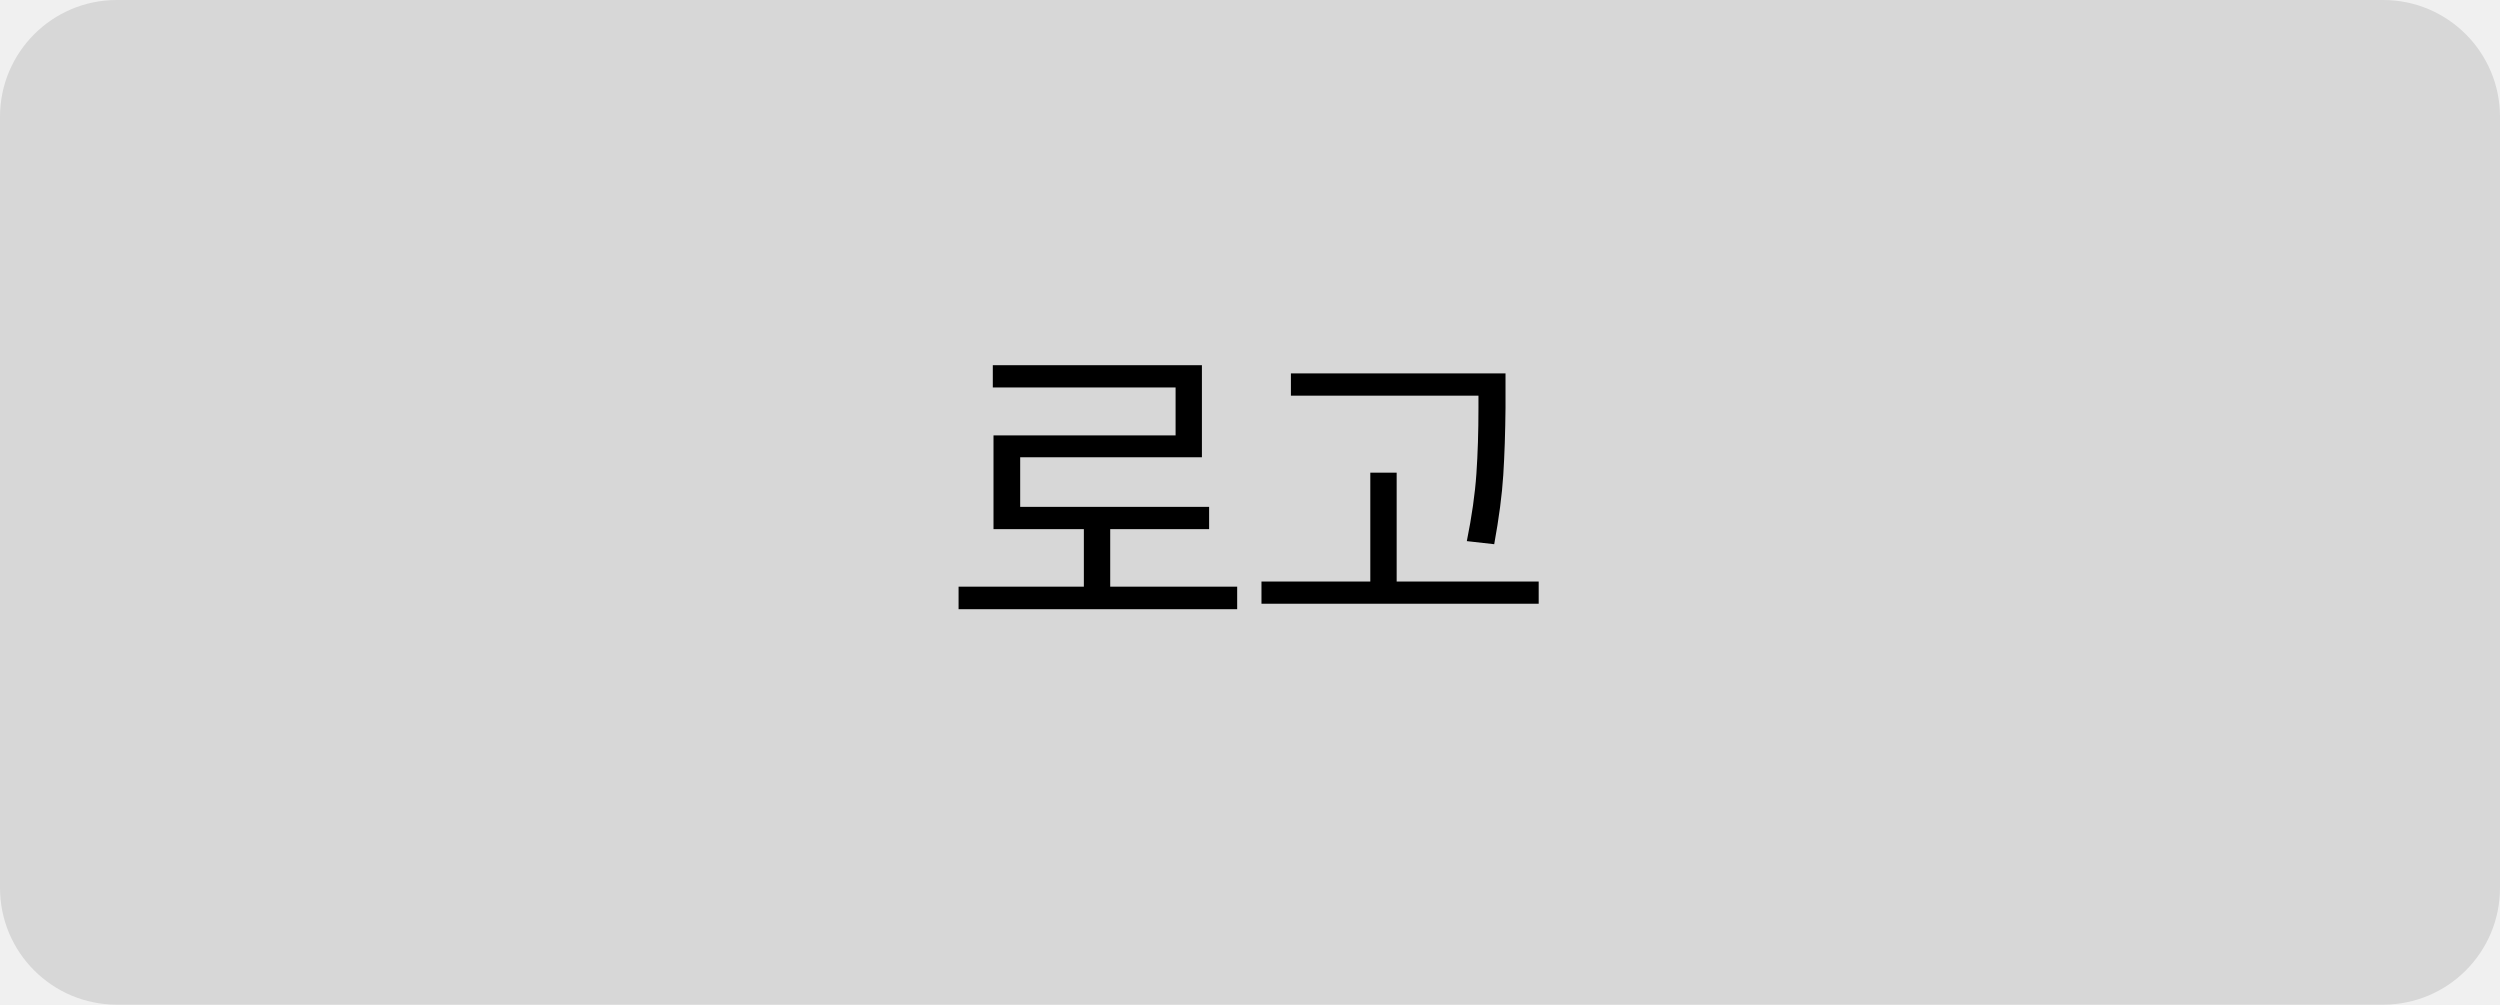
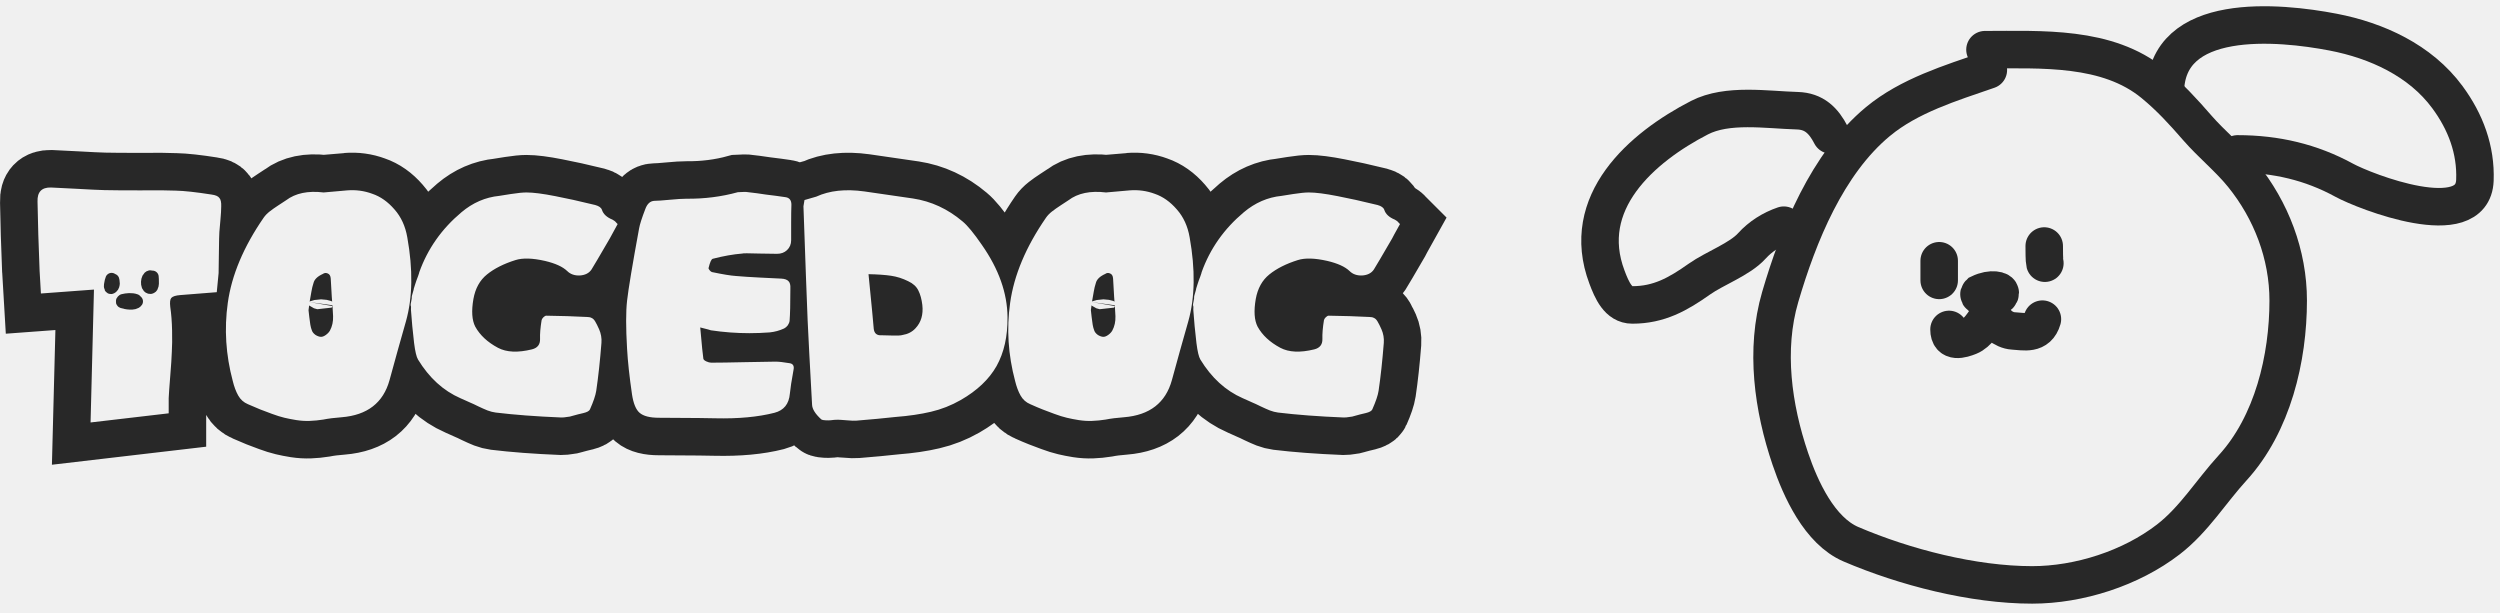
- <svg xmlns="http://www.w3.org/2000/svg" width="107" height="43" viewBox="0 0 107 43" fill="none">
-   <rect width="107" height="43" rx="5" fill="#D7D7D7" />
-   <path d="M52.951 26.075H41.027V25.108H52.951V26.075ZM47.517 25.533H46.389V22.311H47.517V25.533ZM51.442 19.571H43.664V22.208H42.522V18.634H50.315V16.583H42.492V15.631H51.442V19.571ZM51.75 22.648H42.522V21.695H51.75V22.648ZM63.718 16.935H55.251V15.982H63.718V16.935ZM65.856 25.841H53.991V24.889H65.856V25.841ZM59.777 25.387H58.649V20.23H59.777V25.387ZM64.436 17.447C64.426 18.521 64.394 19.483 64.34 20.333C64.287 21.183 64.157 22.169 63.952 23.292L62.78 23.16C62.995 22.096 63.132 21.134 63.19 20.274C63.249 19.415 63.278 18.477 63.278 17.462V17.286V15.982H64.436V17.286V17.447Z" fill="black" />
+ <svg xmlns="http://www.w3.org/2000/svg" width="200" height="49" viewBox="0 0 200 49" fill="none">
+   <path d="M159.068 5.601C156.044 6.649 152.741 7.646 150.233 9.726C146.174 13.092 143.866 18.812 142.417 23.758C141.183 27.971 141.837 32.617 143.226 36.705C144.045 39.119 145.561 42.464 148.077 43.54C152.368 45.376 157.839 46.792 162.572 46.792C166.322 46.792 170.472 45.466 173.473 43.149C175.527 41.563 176.88 39.318 178.609 37.428C181.823 33.915 183.056 28.642 183.056 24.044C183.056 20.356 181.685 16.822 179.418 14.017C178.323 12.662 176.925 11.54 175.779 10.223C174.655 8.931 173.609 7.782 172.275 6.685C168.587 3.651 163.299 3.975 158.798 3.975" stroke="#282828" stroke-width="3" stroke-linecap="round" />
+   <path d="M155.135 20.86V22.432" stroke="#282828" stroke-width="3" stroke-linecap="round" />
+   <path d="M159.998 23.429C160.083 23.25 159.338 22.997 158.361 23.468C157.987 23.837 160.024 24.033 160.02 23.436" stroke="#282828" stroke-width="3" stroke-linecap="round" />
+   <path d="M163.538 19.681C163.538 19.998 163.538 20.86 163.59 21.056" stroke="#282828" stroke-width="3" stroke-linecap="round" />
+   <path d="M146.483 10.8C145.887 9.641 145.128 8.896 143.785 8.857C141.335 8.787 138.191 8.266 135.962 9.412C131.33 11.795 126.298 16.196 128.559 22.175C128.95 23.212 129.454 24.395 130.582 24.395C132.716 24.395 134.233 23.542 135.947 22.33C137.177 21.46 139.18 20.746 140.144 19.678C140.842 18.905 141.746 18.343 142.706 18.014" stroke="#282828" stroke-width="3" stroke-linecap="round" />
+   <path d="M173.225 7.441C173.225 0.852 182.344 1.741 186.649 2.57C190.125 3.24 193.62 4.823 195.792 7.772C197.25 9.752 198.085 11.973 197.993 14.417C197.832 18.703 189.183 15.317 187.535 14.417C184.885 12.969 182.071 12.312 179.004 12.312" stroke="#282828" stroke-width="3" stroke-linecap="round" />
+   <path d="M155.921 26.354C155.921 27.482 156.963 27.144 157.536 26.916C158.233 26.639 158.707 25.794 159.117 25.205C159.235 25.036 159.76 25.86 159.936 26.002C160.25 26.256 160.662 26.45 161.039 26.472C161.925 26.523 163.019 26.823 163.393 25.532" stroke="#282828" stroke-width="3" stroke-linecap="round" />
+   <mask id="path-8-outside-1_1138_18" maskUnits="userSpaceOnUse" x="0" y="12" width="116" height="26" fill="black">
+     <rect fill="white" y="12" width="116" height="26" />
+     <path d="M7.517 23.166L3.273 23.48C3.204 22.352 3.169 21.753 3.169 21.684C3.141 20.988 3.106 20.013 3.064 18.76C3.036 17.493 3.015 16.616 3.002 16.128C2.974 15.362 3.329 14.986 4.068 15C4.5 15.014 5.196 15.049 6.158 15.105C7.12 15.161 7.851 15.195 8.353 15.209C8.938 15.223 9.886 15.23 11.196 15.23C12.52 15.216 13.474 15.223 14.059 15.251C14.728 15.265 15.683 15.369 16.923 15.564C17.244 15.606 17.453 15.697 17.55 15.836C17.662 15.961 17.711 16.191 17.697 16.525C17.697 16.776 17.676 17.131 17.634 17.59C17.592 18.05 17.564 18.37 17.55 18.551C17.536 18.662 17.523 19.275 17.509 20.389C17.495 21.308 17.488 21.795 17.488 21.851C17.488 21.906 17.439 22.415 17.341 23.375C15.558 23.515 14.589 23.591 14.436 23.605C14.059 23.633 13.816 23.709 13.704 23.835C13.607 23.946 13.579 24.183 13.62 24.545C13.704 25.116 13.753 25.749 13.767 26.445C13.781 27.128 13.774 27.692 13.746 28.137C13.732 28.583 13.69 29.23 13.62 30.079C13.551 30.929 13.509 31.52 13.495 31.855C13.495 31.896 13.495 32.3 13.495 33.066L7.245 33.797C7.342 30.177 7.433 26.633 7.517 23.166ZM24.682 24.816C24.696 24.942 24.717 25.13 24.745 25.38C24.773 25.617 24.8 25.819 24.828 25.986C24.856 26.153 24.898 26.306 24.954 26.445C24.996 26.571 25.093 26.689 25.247 26.8C25.414 26.898 25.56 26.947 25.685 26.947C25.797 26.947 25.922 26.898 26.062 26.8C26.215 26.689 26.326 26.571 26.396 26.445C26.577 26.111 26.661 25.728 26.647 25.297C26.633 24.935 26.598 24.42 26.543 23.751C26.501 23.069 26.473 22.582 26.459 22.289C26.445 22.067 26.361 21.927 26.208 21.872C26.069 21.816 25.943 21.83 25.832 21.913C25.4 22.108 25.149 22.352 25.079 22.644C25.01 22.853 24.954 23.083 24.912 23.334C24.87 23.57 24.821 23.849 24.766 24.169C24.724 24.475 24.696 24.691 24.682 24.816ZM25.895 15.397C27.079 15.286 27.706 15.23 27.776 15.23C28.473 15.174 29.142 15.265 29.782 15.502C30.438 15.724 31.03 16.142 31.559 16.755C32.089 17.353 32.43 18.098 32.584 18.989C33.044 21.565 33.009 23.8 32.479 25.694C32.033 27.253 31.594 28.826 31.162 30.414C30.66 32.224 29.385 33.212 27.337 33.379C26.765 33.421 26.271 33.484 25.853 33.567C25.504 33.623 25.149 33.658 24.787 33.672C24.438 33.686 24.083 33.665 23.721 33.609C23.372 33.553 23.052 33.491 22.759 33.421C22.466 33.352 22.132 33.247 21.756 33.108C21.379 32.969 21.066 32.85 20.815 32.753C20.564 32.655 20.237 32.516 19.832 32.335C19.498 32.196 19.24 31.966 19.059 31.646C18.878 31.326 18.732 30.936 18.62 30.476C18.063 28.388 17.93 26.306 18.223 24.232C18.529 22.018 19.484 19.748 21.087 17.423C21.212 17.242 21.372 17.075 21.567 16.922C21.762 16.769 21.999 16.602 22.278 16.421C22.557 16.24 22.759 16.107 22.884 16.024C23.637 15.453 24.64 15.244 25.895 15.397ZM49.412 17.924C49.008 18.648 48.799 19.031 48.785 19.073C47.977 20.465 47.489 21.294 47.322 21.558C47.127 21.851 46.813 22.011 46.381 22.039C45.963 22.053 45.628 21.934 45.377 21.684C45.015 21.335 44.416 21.064 43.58 20.869C42.59 20.646 41.81 20.625 41.239 20.806C40.305 21.099 39.545 21.482 38.96 21.955C38.389 22.415 38.026 23.069 37.873 23.918C37.706 24.879 37.755 25.617 38.02 26.132C38.396 26.814 39.002 27.378 39.838 27.824C40.521 28.186 41.427 28.228 42.556 27.949C43.002 27.838 43.218 27.559 43.204 27.114C43.19 26.71 43.231 26.209 43.329 25.61C43.343 25.54 43.392 25.464 43.475 25.38C43.559 25.297 43.636 25.255 43.705 25.255C44.848 25.269 45.942 25.304 46.987 25.359C47.127 25.359 47.245 25.387 47.343 25.443C47.44 25.485 47.531 25.575 47.614 25.715C47.698 25.854 47.747 25.944 47.761 25.986C47.788 26.028 47.844 26.146 47.928 26.341C48.081 26.689 48.144 27.051 48.116 27.427C48.004 28.861 47.865 30.142 47.698 31.27C47.642 31.632 47.475 32.126 47.196 32.753C47.14 32.878 46.966 32.975 46.673 33.045C46.576 33.073 46.43 33.108 46.235 33.15C46.053 33.205 45.9 33.247 45.775 33.275C45.663 33.317 45.524 33.344 45.357 33.358C45.203 33.386 45.057 33.4 44.918 33.4C42.897 33.317 41.141 33.184 39.65 33.003C39.441 32.975 39.225 32.92 39.002 32.836C38.793 32.753 38.542 32.641 38.249 32.502C37.971 32.363 37.762 32.265 37.622 32.21C37.525 32.168 37.385 32.105 37.204 32.022C37.023 31.938 36.898 31.883 36.828 31.855C35.462 31.256 34.334 30.226 33.442 28.764C33.316 28.555 33.212 28.116 33.128 27.448C33.017 26.515 32.933 25.631 32.877 24.796C32.891 24.601 32.884 24.482 32.856 24.441C32.842 24.399 32.856 24.287 32.898 24.106C32.94 23.911 32.954 23.793 32.94 23.751C32.94 23.709 32.968 23.598 33.023 23.417C33.079 23.236 33.107 23.125 33.107 23.083C33.121 23.041 33.156 22.93 33.212 22.749C33.267 22.568 33.302 22.463 33.316 22.436C33.33 22.394 33.372 22.282 33.442 22.101C33.511 21.906 33.546 21.795 33.546 21.767C34.215 19.901 35.337 18.307 36.912 16.985C37.817 16.219 38.828 15.78 39.943 15.669C40.026 15.655 40.333 15.606 40.862 15.523C41.406 15.439 41.824 15.397 42.117 15.397C42.66 15.397 43.426 15.495 44.416 15.69C45.294 15.857 46.36 16.093 47.614 16.4C47.921 16.483 48.102 16.616 48.158 16.797C48.269 17.131 48.548 17.388 48.994 17.569C49.05 17.597 49.105 17.632 49.161 17.674C49.217 17.715 49.266 17.764 49.307 17.82C49.363 17.876 49.398 17.91 49.412 17.924ZM56.018 26.195C56.143 27.615 56.227 28.45 56.269 28.701C56.283 28.771 56.359 28.84 56.499 28.91C56.652 28.98 56.784 29.014 56.896 29.014C57.523 29.014 58.422 29 59.592 28.973C60.763 28.945 61.578 28.931 62.038 28.931C62.303 28.931 62.679 28.973 63.167 29.056C63.446 29.098 63.55 29.279 63.48 29.599C63.327 30.434 63.23 31.068 63.188 31.5C63.118 32.321 62.707 32.829 61.955 33.024C60.645 33.358 59.07 33.505 57.23 33.463C56.98 33.449 55.474 33.435 52.715 33.421C51.99 33.421 51.475 33.289 51.168 33.024C50.876 32.774 50.674 32.286 50.562 31.562C50.353 30.128 50.221 28.903 50.165 27.887C50.067 26.202 50.067 24.928 50.165 24.064C50.276 23.09 50.597 21.162 51.127 18.279C51.182 17.959 51.349 17.437 51.628 16.713C51.782 16.295 52.025 16.079 52.36 16.066C52.583 16.066 52.987 16.038 53.572 15.982C54.157 15.926 54.603 15.898 54.91 15.898C56.345 15.912 57.718 15.738 59.028 15.376C59.307 15.362 59.467 15.355 59.509 15.355C59.565 15.341 59.739 15.355 60.031 15.397C60.324 15.439 60.498 15.46 60.554 15.46C60.777 15.488 61.014 15.523 61.265 15.564C61.516 15.592 61.794 15.627 62.101 15.669C62.407 15.71 62.651 15.745 62.833 15.773C63.153 15.815 63.313 16.017 63.313 16.379C63.299 16.713 63.292 17.186 63.292 17.799C63.292 18.398 63.292 18.871 63.292 19.219C63.292 19.539 63.181 19.804 62.958 20.013C62.749 20.208 62.484 20.305 62.163 20.305C62.136 20.305 61.669 20.298 60.763 20.284C59.871 20.256 59.411 20.256 59.383 20.284C58.673 20.34 57.885 20.479 57.021 20.702C56.91 20.73 56.798 20.974 56.687 21.433C56.673 21.475 56.701 21.537 56.77 21.621C56.84 21.704 56.903 21.753 56.959 21.767C57.823 21.948 58.464 22.053 58.882 22.08C59.342 22.122 59.983 22.164 60.805 22.206C61.641 22.247 62.205 22.275 62.498 22.289C62.777 22.303 62.972 22.373 63.083 22.498C63.195 22.61 63.244 22.797 63.23 23.062C63.23 24.287 63.209 25.157 63.167 25.673C63.153 25.784 63.104 25.902 63.021 26.028C62.937 26.139 62.839 26.223 62.728 26.278C62.366 26.445 61.982 26.55 61.578 26.592C61.035 26.633 60.491 26.654 59.948 26.654C58.931 26.654 57.906 26.578 56.875 26.425C56.861 26.411 56.575 26.334 56.018 26.195ZM69.481 21.934C69.732 24.454 69.871 25.909 69.899 26.299C69.941 26.675 70.15 26.849 70.526 26.821C70.651 26.821 70.93 26.828 71.362 26.842C71.794 26.856 72.073 26.842 72.198 26.8C72.63 26.731 72.979 26.55 73.243 26.258C73.689 25.784 73.871 25.165 73.787 24.399C73.731 23.939 73.627 23.556 73.473 23.25C73.32 22.93 73.048 22.679 72.658 22.498C72.212 22.275 71.752 22.129 71.278 22.06C70.805 21.99 70.205 21.948 69.481 21.934ZM64.359 16.003C64.959 15.836 65.272 15.745 65.3 15.731C66.359 15.244 67.641 15.105 69.146 15.314C71.487 15.648 72.784 15.836 73.034 15.878C74.498 16.1 75.822 16.713 77.006 17.715C77.396 18.036 77.912 18.662 78.553 19.595C79.905 21.53 80.588 23.459 80.601 25.38C80.615 26.912 80.323 28.214 79.724 29.286C79.124 30.344 78.17 31.249 76.86 32.001C76.107 32.432 75.313 32.746 74.477 32.941C73.654 33.136 72.707 33.275 71.634 33.358C71.397 33.386 70.916 33.435 70.192 33.505C69.467 33.574 68.909 33.623 68.519 33.651C68.352 33.665 68.122 33.658 67.829 33.63C67.551 33.602 67.362 33.588 67.265 33.588C67.14 33.574 66.965 33.574 66.742 33.588C66.533 33.616 66.38 33.63 66.282 33.63C65.948 33.63 65.753 33.602 65.697 33.546C65.223 33.115 64.98 32.725 64.966 32.377C64.784 29.119 64.666 26.863 64.61 25.61C64.541 23.939 64.429 20.904 64.276 16.504C64.276 16.476 64.304 16.309 64.359 16.003ZM87.27 24.816C87.284 24.942 87.305 25.13 87.333 25.38C87.361 25.617 87.389 25.819 87.416 25.986C87.444 26.153 87.486 26.306 87.542 26.445C87.584 26.571 87.681 26.689 87.835 26.8C88.002 26.898 88.148 26.947 88.273 26.947C88.385 26.947 88.51 26.898 88.65 26.8C88.803 26.689 88.915 26.571 88.984 26.445C89.165 26.111 89.249 25.728 89.235 25.297C89.221 24.935 89.186 24.42 89.131 23.751C89.089 23.069 89.061 22.582 89.047 22.289C89.033 22.067 88.949 21.927 88.796 21.872C88.657 21.816 88.531 21.83 88.42 21.913C87.988 22.108 87.737 22.352 87.667 22.644C87.598 22.853 87.542 23.083 87.5 23.334C87.458 23.57 87.409 23.849 87.354 24.169C87.312 24.475 87.284 24.691 87.27 24.816ZM88.483 15.397C89.667 15.286 90.294 15.23 90.364 15.23C91.061 15.174 91.73 15.265 92.371 15.502C93.026 15.724 93.618 16.142 94.147 16.755C94.677 17.353 95.018 18.098 95.172 18.989C95.632 21.565 95.597 23.8 95.067 25.694C94.621 27.253 94.182 28.826 93.75 30.414C93.249 32.224 91.973 33.212 89.925 33.379C89.353 33.421 88.859 33.484 88.441 33.567C88.092 33.623 87.737 33.658 87.375 33.672C87.026 33.686 86.671 33.665 86.309 33.609C85.96 33.553 85.64 33.491 85.347 33.421C85.054 33.352 84.72 33.247 84.344 33.108C83.967 32.969 83.654 32.85 83.403 32.753C83.152 32.655 82.825 32.516 82.421 32.335C82.086 32.196 81.828 31.966 81.647 31.646C81.466 31.326 81.32 30.936 81.208 30.476C80.651 28.388 80.518 26.306 80.811 24.232C81.118 22.018 82.072 19.748 83.675 17.423C83.8 17.242 83.96 17.075 84.156 16.922C84.351 16.769 84.588 16.602 84.866 16.421C85.145 16.24 85.347 16.107 85.472 16.024C86.225 15.453 87.228 15.244 88.483 15.397ZM112 17.924C111.596 18.648 111.387 19.031 111.373 19.073C110.565 20.465 110.077 21.294 109.91 21.558C109.715 21.851 109.401 22.011 108.969 22.039C108.551 22.053 108.216 21.934 107.966 21.684C107.603 21.335 107.004 21.064 106.168 20.869C105.178 20.646 104.398 20.625 103.827 20.806C102.893 21.099 102.134 21.482 101.548 21.955C100.977 22.415 100.615 23.069 100.461 23.918C100.294 24.879 100.343 25.617 100.608 26.132C100.984 26.814 101.59 27.378 102.426 27.824C103.109 28.186 104.015 28.228 105.144 27.949C105.59 27.838 105.806 27.559 105.792 27.114C105.778 26.71 105.82 26.209 105.917 25.61C105.931 25.54 105.98 25.464 106.063 25.38C106.147 25.297 106.224 25.255 106.293 25.255C107.436 25.269 108.53 25.304 109.575 25.359C109.715 25.359 109.833 25.387 109.931 25.443C110.028 25.485 110.119 25.575 110.202 25.715C110.286 25.854 110.335 25.944 110.349 25.986C110.376 26.028 110.432 26.146 110.516 26.341C110.669 26.689 110.732 27.051 110.704 27.427C110.592 28.861 110.453 30.142 110.286 31.27C110.23 31.632 110.063 32.126 109.784 32.753C109.728 32.878 109.554 32.975 109.262 33.045C109.164 33.073 109.018 33.108 108.823 33.15C108.641 33.205 108.488 33.247 108.363 33.275C108.251 33.317 108.112 33.344 107.945 33.358C107.791 33.386 107.645 33.4 107.506 33.4C105.485 33.317 103.729 33.184 102.238 33.003C102.029 32.975 101.813 32.92 101.59 32.836C101.381 32.753 101.13 32.641 100.838 32.502C100.559 32.363 100.35 32.265 100.21 32.21C100.113 32.168 99.974 32.105 99.792 32.022C99.611 31.938 99.486 31.883 99.416 31.855C98.05 31.256 96.922 30.226 96.03 28.764C95.904 28.555 95.8 28.116 95.716 27.448C95.605 26.515 95.521 25.631 95.465 24.796C95.479 24.601 95.472 24.482 95.444 24.441C95.43 24.399 95.444 24.287 95.486 24.106C95.528 23.911 95.542 23.793 95.528 23.751C95.528 23.709 95.556 23.598 95.612 23.417C95.667 23.236 95.695 23.125 95.695 23.083C95.709 23.041 95.744 22.93 95.8 22.749C95.856 22.568 95.89 22.463 95.904 22.436C95.918 22.394 95.96 22.282 96.03 22.101C96.099 21.906 96.134 21.795 96.134 21.767C96.803 19.901 97.925 18.307 99.5 16.985C100.406 16.219 101.416 15.78 102.531 15.669C102.614 15.655 102.921 15.606 103.45 15.523C103.994 15.439 104.412 15.397 104.705 15.397C105.248 15.397 106.015 15.495 107.004 15.69C107.882 15.857 108.948 16.093 110.202 16.4C110.509 16.483 110.69 16.616 110.746 16.797C110.857 17.131 111.136 17.388 111.582 17.569C111.638 17.597 111.693 17.632 111.749 17.674C111.805 17.715 111.854 17.764 111.895 17.82C111.951 17.876 111.986 17.91 112 17.924Z" />
+   </mask>
+   <path d="M7.517 23.166L3.273 23.48C3.204 22.352 3.169 21.753 3.169 21.684C3.141 20.988 3.106 20.013 3.064 18.76C3.036 17.493 3.015 16.616 3.002 16.128C2.974 15.362 3.329 14.986 4.068 15C4.5 15.014 5.196 15.049 6.158 15.105C7.12 15.161 7.851 15.195 8.353 15.209C8.938 15.223 9.886 15.23 11.196 15.23C12.52 15.216 13.474 15.223 14.059 15.251C14.728 15.265 15.683 15.369 16.923 15.564C17.244 15.606 17.453 15.697 17.55 15.836C17.662 15.961 17.711 16.191 17.697 16.525C17.697 16.776 17.676 17.131 17.634 17.59C17.592 18.05 17.564 18.37 17.55 18.551C17.536 18.662 17.523 19.275 17.509 20.389C17.495 21.308 17.488 21.795 17.488 21.851C17.488 21.906 17.439 22.415 17.341 23.375C15.558 23.515 14.589 23.591 14.436 23.605C14.059 23.633 13.816 23.709 13.704 23.835C13.607 23.946 13.579 24.183 13.62 24.545C13.704 25.116 13.753 25.749 13.767 26.445C13.781 27.128 13.774 27.692 13.746 28.137C13.732 28.583 13.69 29.23 13.62 30.079C13.551 30.929 13.509 31.52 13.495 31.855C13.495 31.896 13.495 32.3 13.495 33.066L7.245 33.797C7.342 30.177 7.433 26.633 7.517 23.166ZM24.682 24.816C24.696 24.942 24.717 25.13 24.745 25.38C24.773 25.617 24.8 25.819 24.828 25.986C24.856 26.153 24.898 26.306 24.954 26.445C24.996 26.571 25.093 26.689 25.247 26.8C25.414 26.898 25.56 26.947 25.685 26.947C25.797 26.947 25.922 26.898 26.062 26.8C26.215 26.689 26.326 26.571 26.396 26.445C26.577 26.111 26.661 25.728 26.647 25.297C26.633 24.935 26.598 24.42 26.543 23.751C26.501 23.069 26.473 22.582 26.459 22.289C26.445 22.067 26.361 21.927 26.208 21.872C26.069 21.816 25.943 21.83 25.832 21.913C25.4 22.108 25.149 22.352 25.079 22.644C25.01 22.853 24.954 23.083 24.912 23.334C24.87 23.57 24.821 23.849 24.766 24.169C24.724 24.475 24.696 24.691 24.682 24.816ZM25.895 15.397C27.079 15.286 27.706 15.23 27.776 15.23C28.473 15.174 29.142 15.265 29.782 15.502C30.438 15.724 31.03 16.142 31.559 16.755C32.089 17.353 32.43 18.098 32.584 18.989C33.044 21.565 33.009 23.8 32.479 25.694C32.033 27.253 31.594 28.826 31.162 30.414C30.66 32.224 29.385 33.212 27.337 33.379C26.765 33.421 26.271 33.484 25.853 33.567C25.504 33.623 25.149 33.658 24.787 33.672C24.438 33.686 24.083 33.665 23.721 33.609C23.372 33.553 23.052 33.491 22.759 33.421C22.466 33.352 22.132 33.247 21.756 33.108C21.379 32.969 21.066 32.85 20.815 32.753C20.564 32.655 20.237 32.516 19.832 32.335C19.498 32.196 19.24 31.966 19.059 31.646C18.878 31.326 18.732 30.936 18.62 30.476C18.063 28.388 17.93 26.306 18.223 24.232C18.529 22.018 19.484 19.748 21.087 17.423C21.212 17.242 21.372 17.075 21.567 16.922C21.762 16.769 21.999 16.602 22.278 16.421C22.557 16.24 22.759 16.107 22.884 16.024C23.637 15.453 24.64 15.244 25.895 15.397ZM49.412 17.924C49.008 18.648 48.799 19.031 48.785 19.073C47.977 20.465 47.489 21.294 47.322 21.558C47.127 21.851 46.813 22.011 46.381 22.039C45.963 22.053 45.628 21.934 45.377 21.684C45.015 21.335 44.416 21.064 43.58 20.869C42.59 20.646 41.81 20.625 41.239 20.806C40.305 21.099 39.545 21.482 38.96 21.955C38.389 22.415 38.026 23.069 37.873 23.918C37.706 24.879 37.755 25.617 38.02 26.132C38.396 26.814 39.002 27.378 39.838 27.824C40.521 28.186 41.427 28.228 42.556 27.949C43.002 27.838 43.218 27.559 43.204 27.114C43.19 26.71 43.231 26.209 43.329 25.61C43.343 25.54 43.392 25.464 43.475 25.38C43.559 25.297 43.636 25.255 43.705 25.255C44.848 25.269 45.942 25.304 46.987 25.359C47.127 25.359 47.245 25.387 47.343 25.443C47.44 25.485 47.531 25.575 47.614 25.715C47.698 25.854 47.747 25.944 47.761 25.986C47.788 26.028 47.844 26.146 47.928 26.341C48.081 26.689 48.144 27.051 48.116 27.427C48.004 28.861 47.865 30.142 47.698 31.27C47.642 31.632 47.475 32.126 47.196 32.753C47.14 32.878 46.966 32.975 46.673 33.045C46.576 33.073 46.43 33.108 46.235 33.15C46.053 33.205 45.9 33.247 45.775 33.275C45.663 33.317 45.524 33.344 45.357 33.358C45.203 33.386 45.057 33.4 44.918 33.4C42.897 33.317 41.141 33.184 39.65 33.003C39.441 32.975 39.225 32.92 39.002 32.836C38.793 32.753 38.542 32.641 38.249 32.502C37.971 32.363 37.762 32.265 37.622 32.21C37.525 32.168 37.385 32.105 37.204 32.022C37.023 31.938 36.898 31.883 36.828 31.855C35.462 31.256 34.334 30.226 33.442 28.764C33.316 28.555 33.212 28.116 33.128 27.448C33.017 26.515 32.933 25.631 32.877 24.796C32.891 24.601 32.884 24.482 32.856 24.441C32.842 24.399 32.856 24.287 32.898 24.106C32.94 23.911 32.954 23.793 32.94 23.751C32.94 23.709 32.968 23.598 33.023 23.417C33.079 23.236 33.107 23.125 33.107 23.083C33.121 23.041 33.156 22.93 33.212 22.749C33.267 22.568 33.302 22.463 33.316 22.436C33.33 22.394 33.372 22.282 33.442 22.101C33.511 21.906 33.546 21.795 33.546 21.767C34.215 19.901 35.337 18.307 36.912 16.985C37.817 16.219 38.828 15.78 39.943 15.669C40.026 15.655 40.333 15.606 40.862 15.523C41.406 15.439 41.824 15.397 42.117 15.397C42.66 15.397 43.426 15.495 44.416 15.69C45.294 15.857 46.36 16.093 47.614 16.4C47.921 16.483 48.102 16.616 48.158 16.797C48.269 17.131 48.548 17.388 48.994 17.569C49.05 17.597 49.105 17.632 49.161 17.674C49.217 17.715 49.266 17.764 49.307 17.82C49.363 17.876 49.398 17.91 49.412 17.924ZM56.018 26.195C56.143 27.615 56.227 28.45 56.269 28.701C56.283 28.771 56.359 28.84 56.499 28.91C56.652 28.98 56.784 29.014 56.896 29.014C57.523 29.014 58.422 29 59.592 28.973C60.763 28.945 61.578 28.931 62.038 28.931C62.303 28.931 62.679 28.973 63.167 29.056C63.446 29.098 63.55 29.279 63.48 29.599C63.327 30.434 63.23 31.068 63.188 31.5C63.118 32.321 62.707 32.829 61.955 33.024C60.645 33.358 59.07 33.505 57.23 33.463C56.98 33.449 55.474 33.435 52.715 33.421C51.99 33.421 51.475 33.289 51.168 33.024C50.876 32.774 50.674 32.286 50.562 31.562C50.353 30.128 50.221 28.903 50.165 27.887C50.067 26.202 50.067 24.928 50.165 24.064C50.276 23.09 50.597 21.162 51.127 18.279C51.182 17.959 51.349 17.437 51.628 16.713C51.782 16.295 52.025 16.079 52.36 16.066C52.583 16.066 52.987 16.038 53.572 15.982C54.157 15.926 54.603 15.898 54.91 15.898C56.345 15.912 57.718 15.738 59.028 15.376C59.307 15.362 59.467 15.355 59.509 15.355C59.565 15.341 59.739 15.355 60.031 15.397C60.324 15.439 60.498 15.46 60.554 15.46C60.777 15.488 61.014 15.523 61.265 15.564C61.516 15.592 61.794 15.627 62.101 15.669C62.407 15.71 62.651 15.745 62.833 15.773C63.153 15.815 63.313 16.017 63.313 16.379C63.299 16.713 63.292 17.186 63.292 17.799C63.292 18.398 63.292 18.871 63.292 19.219C63.292 19.539 63.181 19.804 62.958 20.013C62.749 20.208 62.484 20.305 62.163 20.305C62.136 20.305 61.669 20.298 60.763 20.284C59.871 20.256 59.411 20.256 59.383 20.284C58.673 20.34 57.885 20.479 57.021 20.702C56.91 20.73 56.798 20.974 56.687 21.433C56.673 21.475 56.701 21.537 56.77 21.621C56.84 21.704 56.903 21.753 56.959 21.767C57.823 21.948 58.464 22.053 58.882 22.08C59.342 22.122 59.983 22.164 60.805 22.206C61.641 22.247 62.205 22.275 62.498 22.289C62.777 22.303 62.972 22.373 63.083 22.498C63.195 22.61 63.244 22.797 63.23 23.062C63.23 24.287 63.209 25.157 63.167 25.673C63.153 25.784 63.104 25.902 63.021 26.028C62.937 26.139 62.839 26.223 62.728 26.278C62.366 26.445 61.982 26.55 61.578 26.592C61.035 26.633 60.491 26.654 59.948 26.654C58.931 26.654 57.906 26.578 56.875 26.425C56.861 26.411 56.575 26.334 56.018 26.195ZM69.481 21.934C69.732 24.454 69.871 25.909 69.899 26.299C69.941 26.675 70.15 26.849 70.526 26.821C70.651 26.821 70.93 26.828 71.362 26.842C71.794 26.856 72.073 26.842 72.198 26.8C72.63 26.731 72.979 26.55 73.243 26.258C73.689 25.784 73.871 25.165 73.787 24.399C73.731 23.939 73.627 23.556 73.473 23.25C73.32 22.93 73.048 22.679 72.658 22.498C72.212 22.275 71.752 22.129 71.278 22.06C70.805 21.99 70.205 21.948 69.481 21.934ZM64.359 16.003C64.959 15.836 65.272 15.745 65.3 15.731C66.359 15.244 67.641 15.105 69.146 15.314C71.487 15.648 72.784 15.836 73.034 15.878C74.498 16.1 75.822 16.713 77.006 17.715C77.396 18.036 77.912 18.662 78.553 19.595C79.905 21.53 80.588 23.459 80.601 25.38C80.615 26.912 80.323 28.214 79.724 29.286C79.124 30.344 78.17 31.249 76.86 32.001C76.107 32.432 75.313 32.746 74.477 32.941C73.654 33.136 72.707 33.275 71.634 33.358C71.397 33.386 70.916 33.435 70.192 33.505C69.467 33.574 68.909 33.623 68.519 33.651C68.352 33.665 68.122 33.658 67.829 33.63C67.551 33.602 67.362 33.588 67.265 33.588C67.14 33.574 66.965 33.574 66.742 33.588C66.533 33.616 66.38 33.63 66.282 33.63C65.948 33.63 65.753 33.602 65.697 33.546C65.223 33.115 64.98 32.725 64.966 32.377C64.784 29.119 64.666 26.863 64.61 25.61C64.541 23.939 64.429 20.904 64.276 16.504C64.276 16.476 64.304 16.309 64.359 16.003ZM87.27 24.816C87.284 24.942 87.305 25.13 87.333 25.38C87.361 25.617 87.389 25.819 87.416 25.986C87.444 26.153 87.486 26.306 87.542 26.445C87.584 26.571 87.681 26.689 87.835 26.8C88.002 26.898 88.148 26.947 88.273 26.947C88.385 26.947 88.51 26.898 88.65 26.8C88.803 26.689 88.915 26.571 88.984 26.445C89.165 26.111 89.249 25.728 89.235 25.297C89.221 24.935 89.186 24.42 89.131 23.751C89.089 23.069 89.061 22.582 89.047 22.289C89.033 22.067 88.949 21.927 88.796 21.872C88.657 21.816 88.531 21.83 88.42 21.913C87.988 22.108 87.737 22.352 87.667 22.644C87.598 22.853 87.542 23.083 87.5 23.334C87.458 23.57 87.409 23.849 87.354 24.169C87.312 24.475 87.284 24.691 87.27 24.816ZM88.483 15.397C89.667 15.286 90.294 15.23 90.364 15.23C91.061 15.174 91.73 15.265 92.371 15.502C93.026 15.724 93.618 16.142 94.147 16.755C94.677 17.353 95.018 18.098 95.172 18.989C95.632 21.565 95.597 23.8 95.067 25.694C94.621 27.253 94.182 28.826 93.75 30.414C93.249 32.224 91.973 33.212 89.925 33.379C89.353 33.421 88.859 33.484 88.441 33.567C88.092 33.623 87.737 33.658 87.375 33.672C87.026 33.686 86.671 33.665 86.309 33.609C85.96 33.553 85.64 33.491 85.347 33.421C85.054 33.352 84.72 33.247 84.344 33.108C83.967 32.969 83.654 32.85 83.403 32.753C83.152 32.655 82.825 32.516 82.421 32.335C82.086 32.196 81.828 31.966 81.647 31.646C81.466 31.326 81.32 30.936 81.208 30.476C80.651 28.388 80.518 26.306 80.811 24.232C81.118 22.018 82.072 19.748 83.675 17.423C83.8 17.242 83.96 17.075 84.156 16.922C84.351 16.769 84.588 16.602 84.866 16.421C85.145 16.24 85.347 16.107 85.472 16.024C86.225 15.453 87.228 15.244 88.483 15.397ZM112 17.924C111.596 18.648 111.387 19.031 111.373 19.073C110.565 20.465 110.077 21.294 109.91 21.558C109.715 21.851 109.401 22.011 108.969 22.039C108.551 22.053 108.216 21.934 107.966 21.684C107.603 21.335 107.004 21.064 106.168 20.869C105.178 20.646 104.398 20.625 103.827 20.806C102.893 21.099 102.134 21.482 101.548 21.955C100.977 22.415 100.615 23.069 100.461 23.918C100.294 24.879 100.343 25.617 100.608 26.132C100.984 26.814 101.59 27.378 102.426 27.824C103.109 28.186 104.015 28.228 105.144 27.949C105.59 27.838 105.806 27.559 105.792 27.114C105.778 26.71 105.82 26.209 105.917 25.61C105.931 25.54 105.98 25.464 106.063 25.38C106.147 25.297 106.224 25.255 106.293 25.255C107.436 25.269 108.53 25.304 109.575 25.359C109.715 25.359 109.833 25.387 109.931 25.443C110.028 25.485 110.119 25.575 110.202 25.715C110.286 25.854 110.335 25.944 110.349 25.986C110.376 26.028 110.432 26.146 110.516 26.341C110.669 26.689 110.732 27.051 110.704 27.427C110.592 28.861 110.453 30.142 110.286 31.27C110.23 31.632 110.063 32.126 109.784 32.753C109.728 32.878 109.554 32.975 109.262 33.045C109.164 33.073 109.018 33.108 108.823 33.15C108.641 33.205 108.488 33.247 108.363 33.275C108.251 33.317 108.112 33.344 107.945 33.358C107.791 33.386 107.645 33.4 107.506 33.4C105.485 33.317 103.729 33.184 102.238 33.003C102.029 32.975 101.813 32.92 101.59 32.836C101.381 32.753 101.13 32.641 100.838 32.502C100.559 32.363 100.35 32.265 100.21 32.21C100.113 32.168 99.974 32.105 99.792 32.022C99.611 31.938 99.486 31.883 99.416 31.855C98.05 31.256 96.922 30.226 96.03 28.764C95.904 28.555 95.8 28.116 95.716 27.448C95.605 26.515 95.521 25.631 95.465 24.796C95.479 24.601 95.472 24.482 95.444 24.441C95.43 24.399 95.444 24.287 95.486 24.106C95.528 23.911 95.542 23.793 95.528 23.751C95.528 23.709 95.556 23.598 95.612 23.417C95.667 23.236 95.695 23.125 95.695 23.083C95.709 23.041 95.744 22.93 95.8 22.749C95.856 22.568 95.89 22.463 95.904 22.436C95.918 22.394 95.96 22.282 96.03 22.101C96.099 21.906 96.134 21.795 96.134 21.767C96.803 19.901 97.925 18.307 99.5 16.985C100.406 16.219 101.416 15.78 102.531 15.669C102.614 15.655 102.921 15.606 103.45 15.523C103.994 15.439 104.412 15.397 104.705 15.397C105.248 15.397 106.015 15.495 107.004 15.69C107.882 15.857 108.948 16.093 110.202 16.4C110.509 16.483 110.69 16.616 110.746 16.797C110.857 17.131 111.136 17.388 111.582 17.569C111.638 17.597 111.693 17.632 111.749 17.674C111.805 17.715 111.854 17.764 111.895 17.82C111.951 17.876 111.986 17.91 112 17.924Z" stroke="#282828" stroke-width="6" mask="url(#path-8-outside-1_1138_18)" />
+   <path d="M8.927 22.329C8.877 22.436 8.676 23.221 8.961 22.979C9.055 22.899 9.078 22.776 9.086 22.659C9.089 22.612 9.041 22.281 9.041 22.421" stroke="#282828" stroke-linecap="round" />
+   <path d="M10.847 24.02C10.547 23.906 10.149 23.944 9.845 24.02C9.796 24.033 9.727 24.137 9.801 24.163C10.045 24.247 10.759 24.381 10.939 24.112" stroke="#282828" stroke-linecap="round" />
+   <path d="M12.013 22.125C11.73 22.182 11.689 22.937 11.973 23.011C12.317 23.1 12.196 22.299 12.196 22.148" stroke="#282828" stroke-linecap="round" />
</svg>
